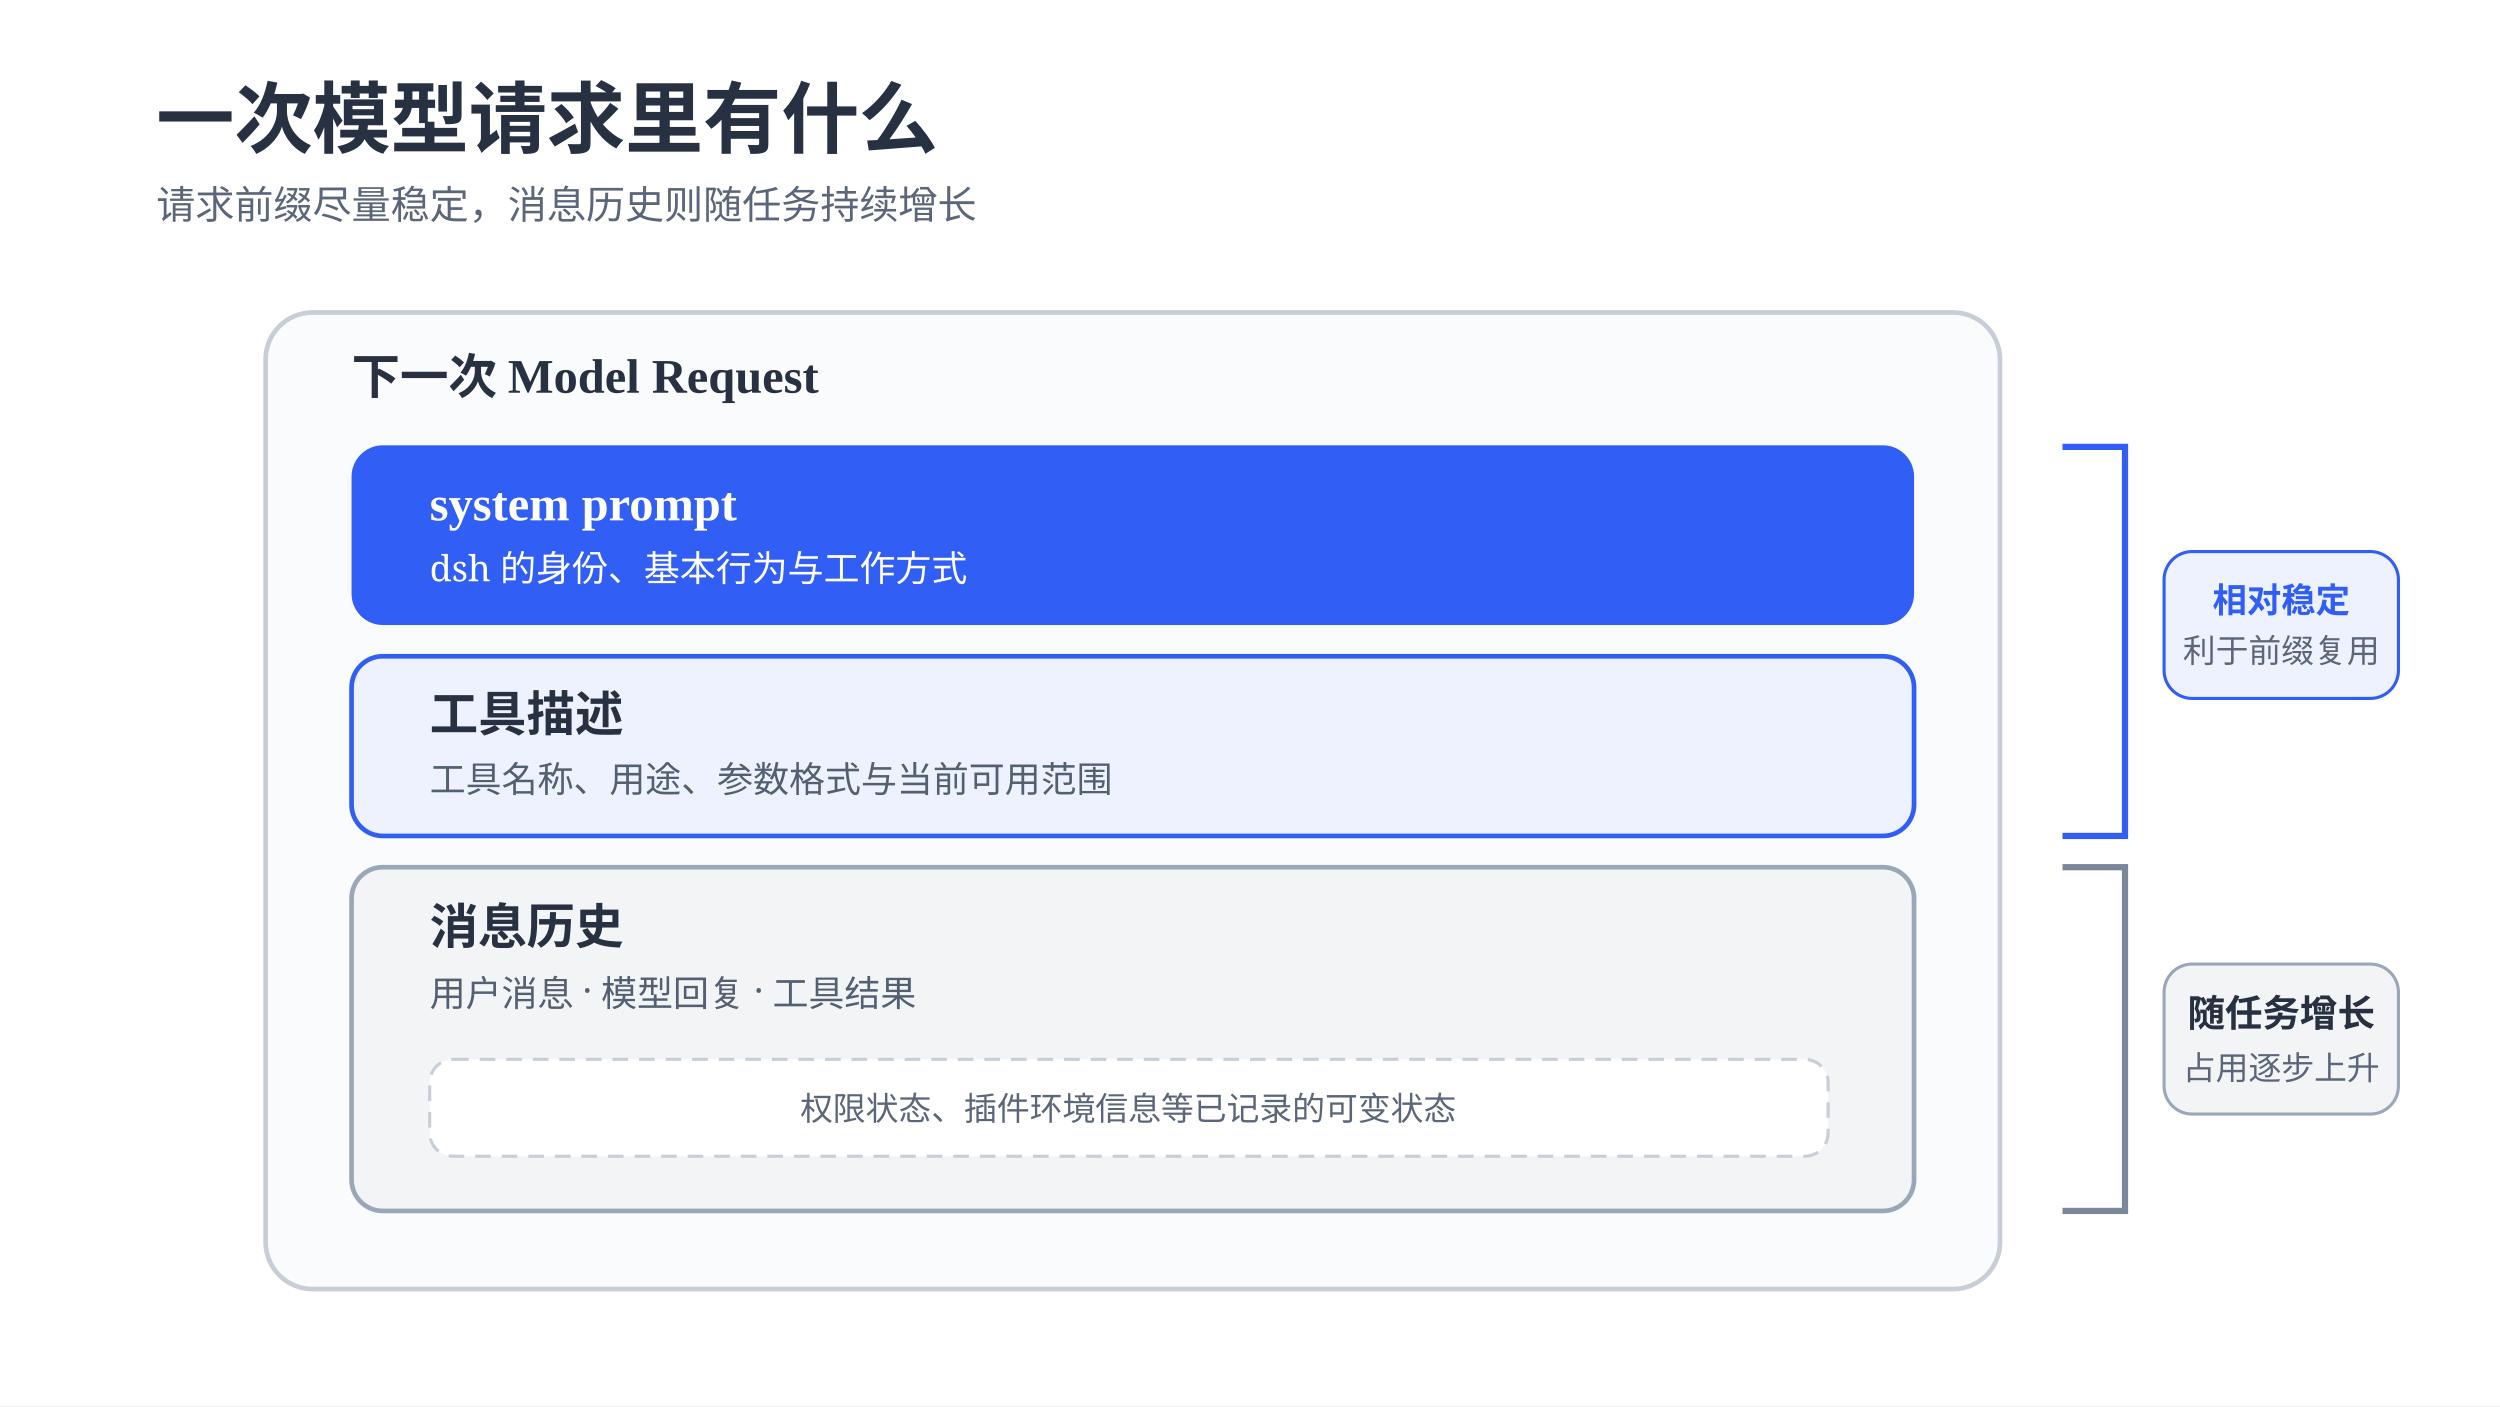
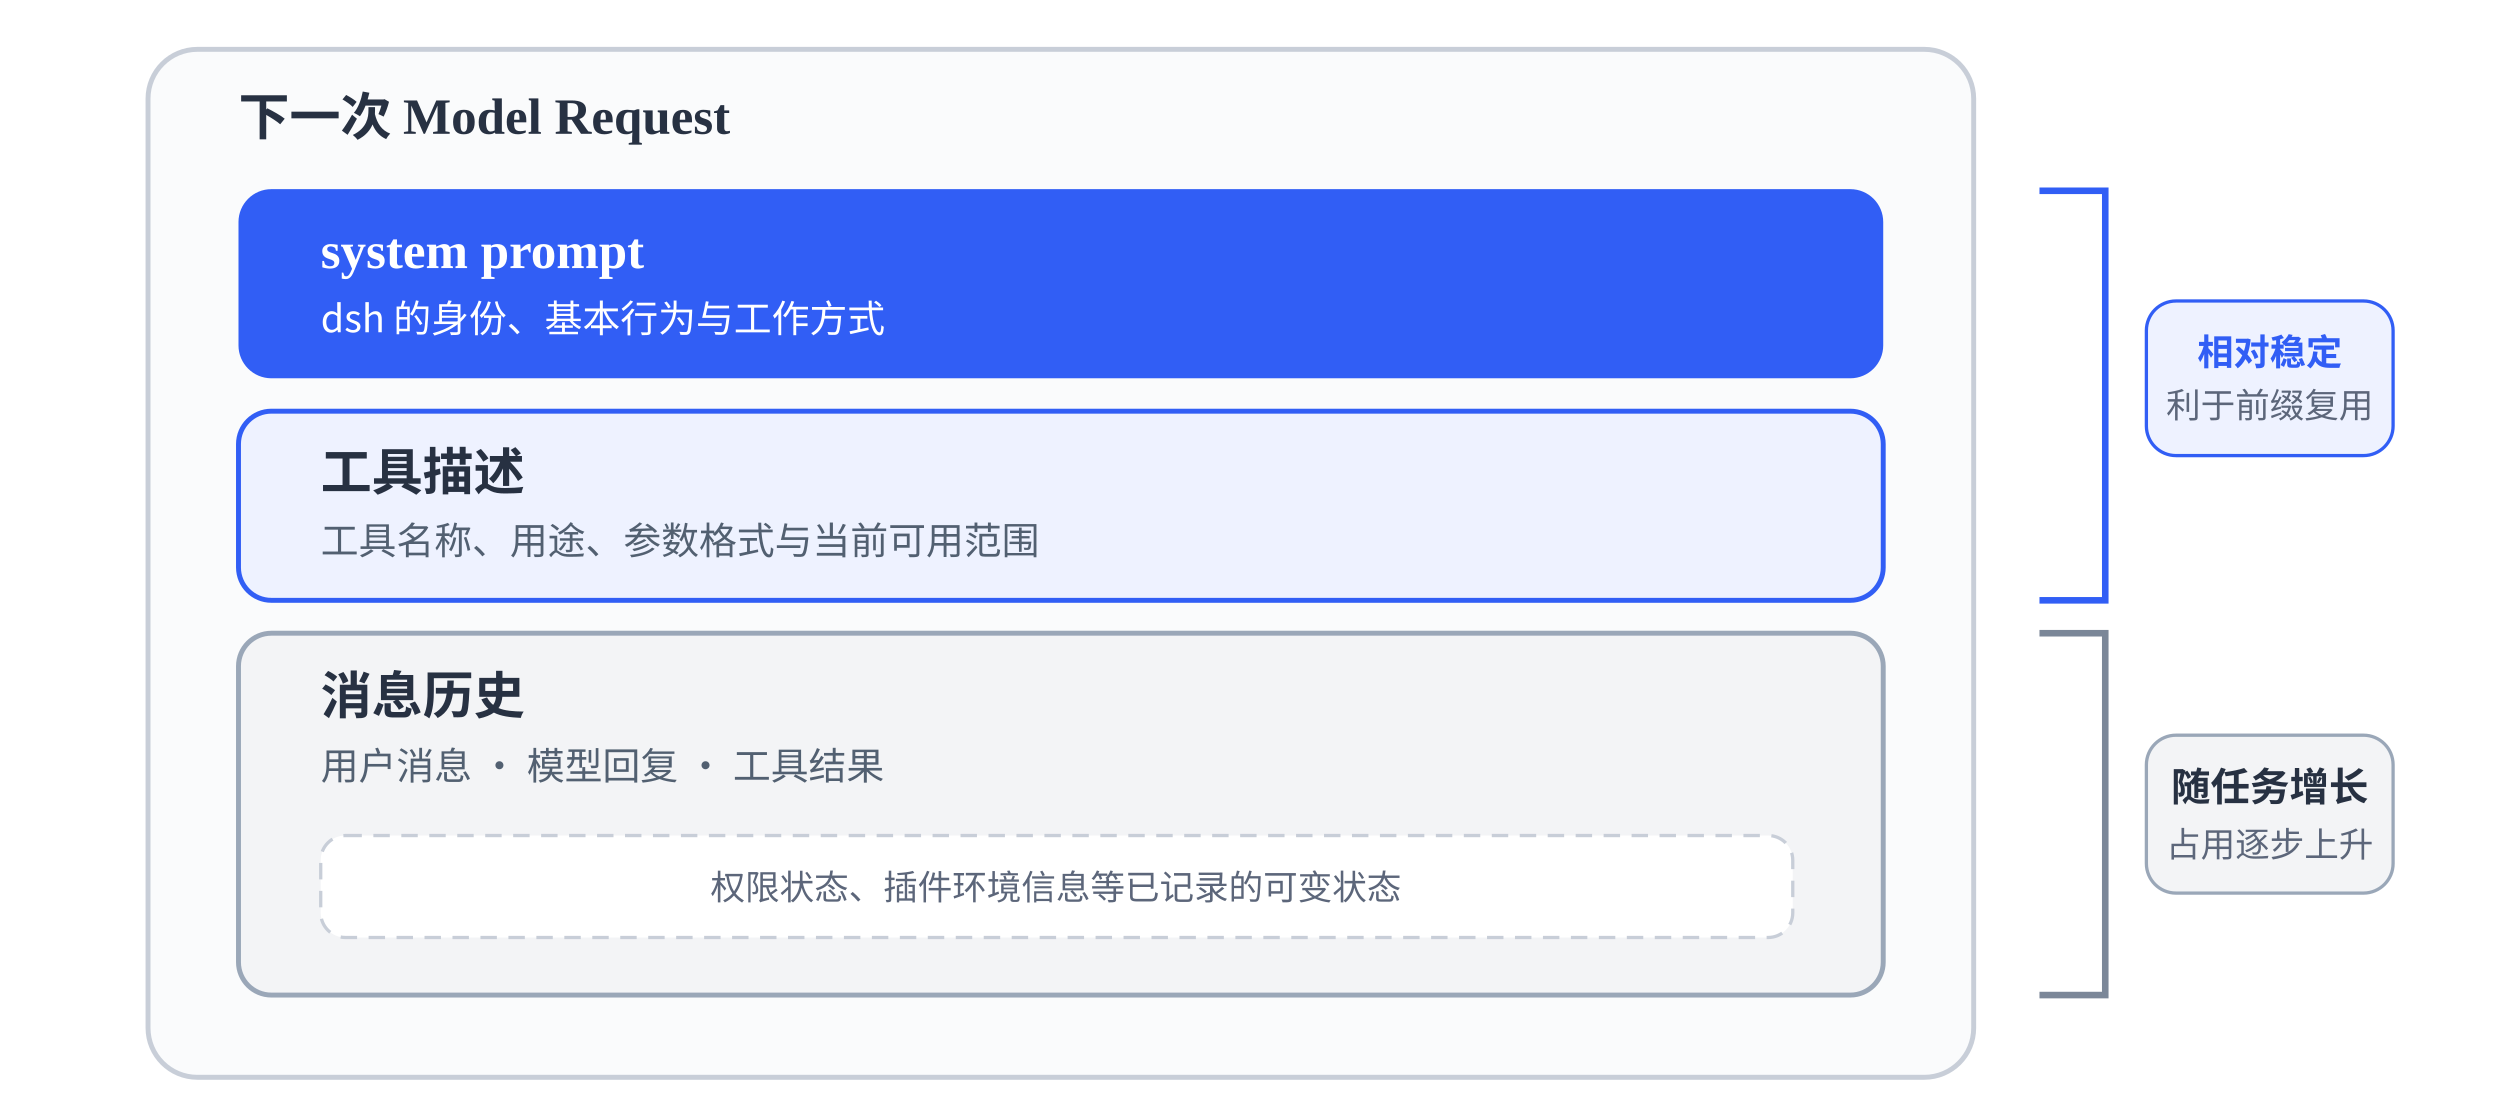
- <svg xmlns="http://www.w3.org/2000/svg" viewBox="0 0 1600 900" width="1600" height="900" role="img" aria-labelledby="title desc">
+ <svg xmlns="http://www.w3.org/2000/svg" viewBox="80 170 1520 680" width="1520" height="680" role="img" aria-labelledby="title desc">
  <defs>
    <style>
-       .zh{font-family:SimSun,"Songti SC",serif}.mix{font-family:"Times New Roman",SimSun,"Songti SC",serif}
+       .zh{font-family:"Noto Sans CJK SC","Source Han Sans SC","Microsoft YaHei",sans-serif}.mix{font-family:"Times New Roman","Noto Sans CJK SC","Source Han Sans SC","Microsoft YaHei",sans-serif}
      .title{font-size:50px;font-weight:700;fill:#273142}.sub{font-size:25px;fill:#5C667A}
      .head{font-size:31px;font-weight:700;fill:#273142}.body{font-size:23px;fill:#526071}
      .small{font-size:21px;fill:#5C667A}.white{fill:#FFFFFF}.tag{font-size:22px;font-weight:700;fill:#315EF5}
    </style>
  </defs>
  <rect width="1600" height="900" fill="#FFFFFF" />
-   <text x="100" y="94" class="zh title">一次模型请求里有什么</text>
-   <text x="100" y="140" class="zh sub">请求前缀尽量稳定，消息历史则随任务持续增长</text>
  <rect x="170" y="200" width="1110" height="625" rx="30" fill="#FAFBFC" stroke="#C8CED8" stroke-width="3" />
  <text x="225" y="252" class="mix head">下一次 Model Request</text>
  <g>
    <rect x="225" y="285" width="1000" height="115" rx="20" fill="#315EF5" />
    <text x="275" y="333" class="mix head white">system prompt</text>
    <text x="275" y="372" class="zh body white">dsh 的身份、基本行为与工作方式</text>
  </g>
  <g>
    <rect x="225" y="420" width="1000" height="115" rx="20" fill="#EEF2FF" stroke="#315EF5" stroke-width="3" />
    <text x="275" y="468" class="zh head">工具描述</text>
    <text x="275" y="507" class="zh body">工具名称、用途、参数格式与当前可用范围</text>
  </g>
  <g>
    <rect x="225" y="555" width="1000" height="220" rx="20" fill="#F3F4F6" stroke="#9AA7B8" stroke-width="3" />
    <text x="275" y="604" class="zh head">消息历史</text>
    <text x="275" y="644" class="zh body">用户消息 · 模型回复 · 工具结果</text>
    <rect x="275" y="678" width="895" height="62" rx="15" fill="#FFFFFF" stroke="#C8CED8" stroke-width="2" stroke-dasharray="10 7" />
    <text x="722" y="717" text-anchor="middle" class="zh small">权限状态、插件环境信息等已记录的可变状态</text>
  </g>
  <g>
    <path d="M1320 286H1360V535H1320" fill="none" stroke="#315EF5" stroke-width="4" />
    <rect x="1385" y="353" width="150" height="94" rx="18" fill="#EEF2FF" stroke="#315EF5" stroke-width="2" />
    <text x="1460" y="392" text-anchor="middle" class="zh tag">相对稳定</text>
    <text x="1460" y="424" text-anchor="middle" class="zh small">利于前缀复用</text>
  </g>
  <g>
    <path d="M1320 555H1360V775H1320" fill="none" stroke="#7B8798" stroke-width="4" />
    <rect x="1385" y="617" width="150" height="96" rx="18" fill="#F3F4F6" stroke="#9AA7B8" stroke-width="2" />
    <text x="1460" y="657" text-anchor="middle" class="zh head" style="font-size:24px">随任务增长</text>
    <text x="1460" y="691" text-anchor="middle" class="zh small">占用逐步上升</text>
  </g>
</svg>
